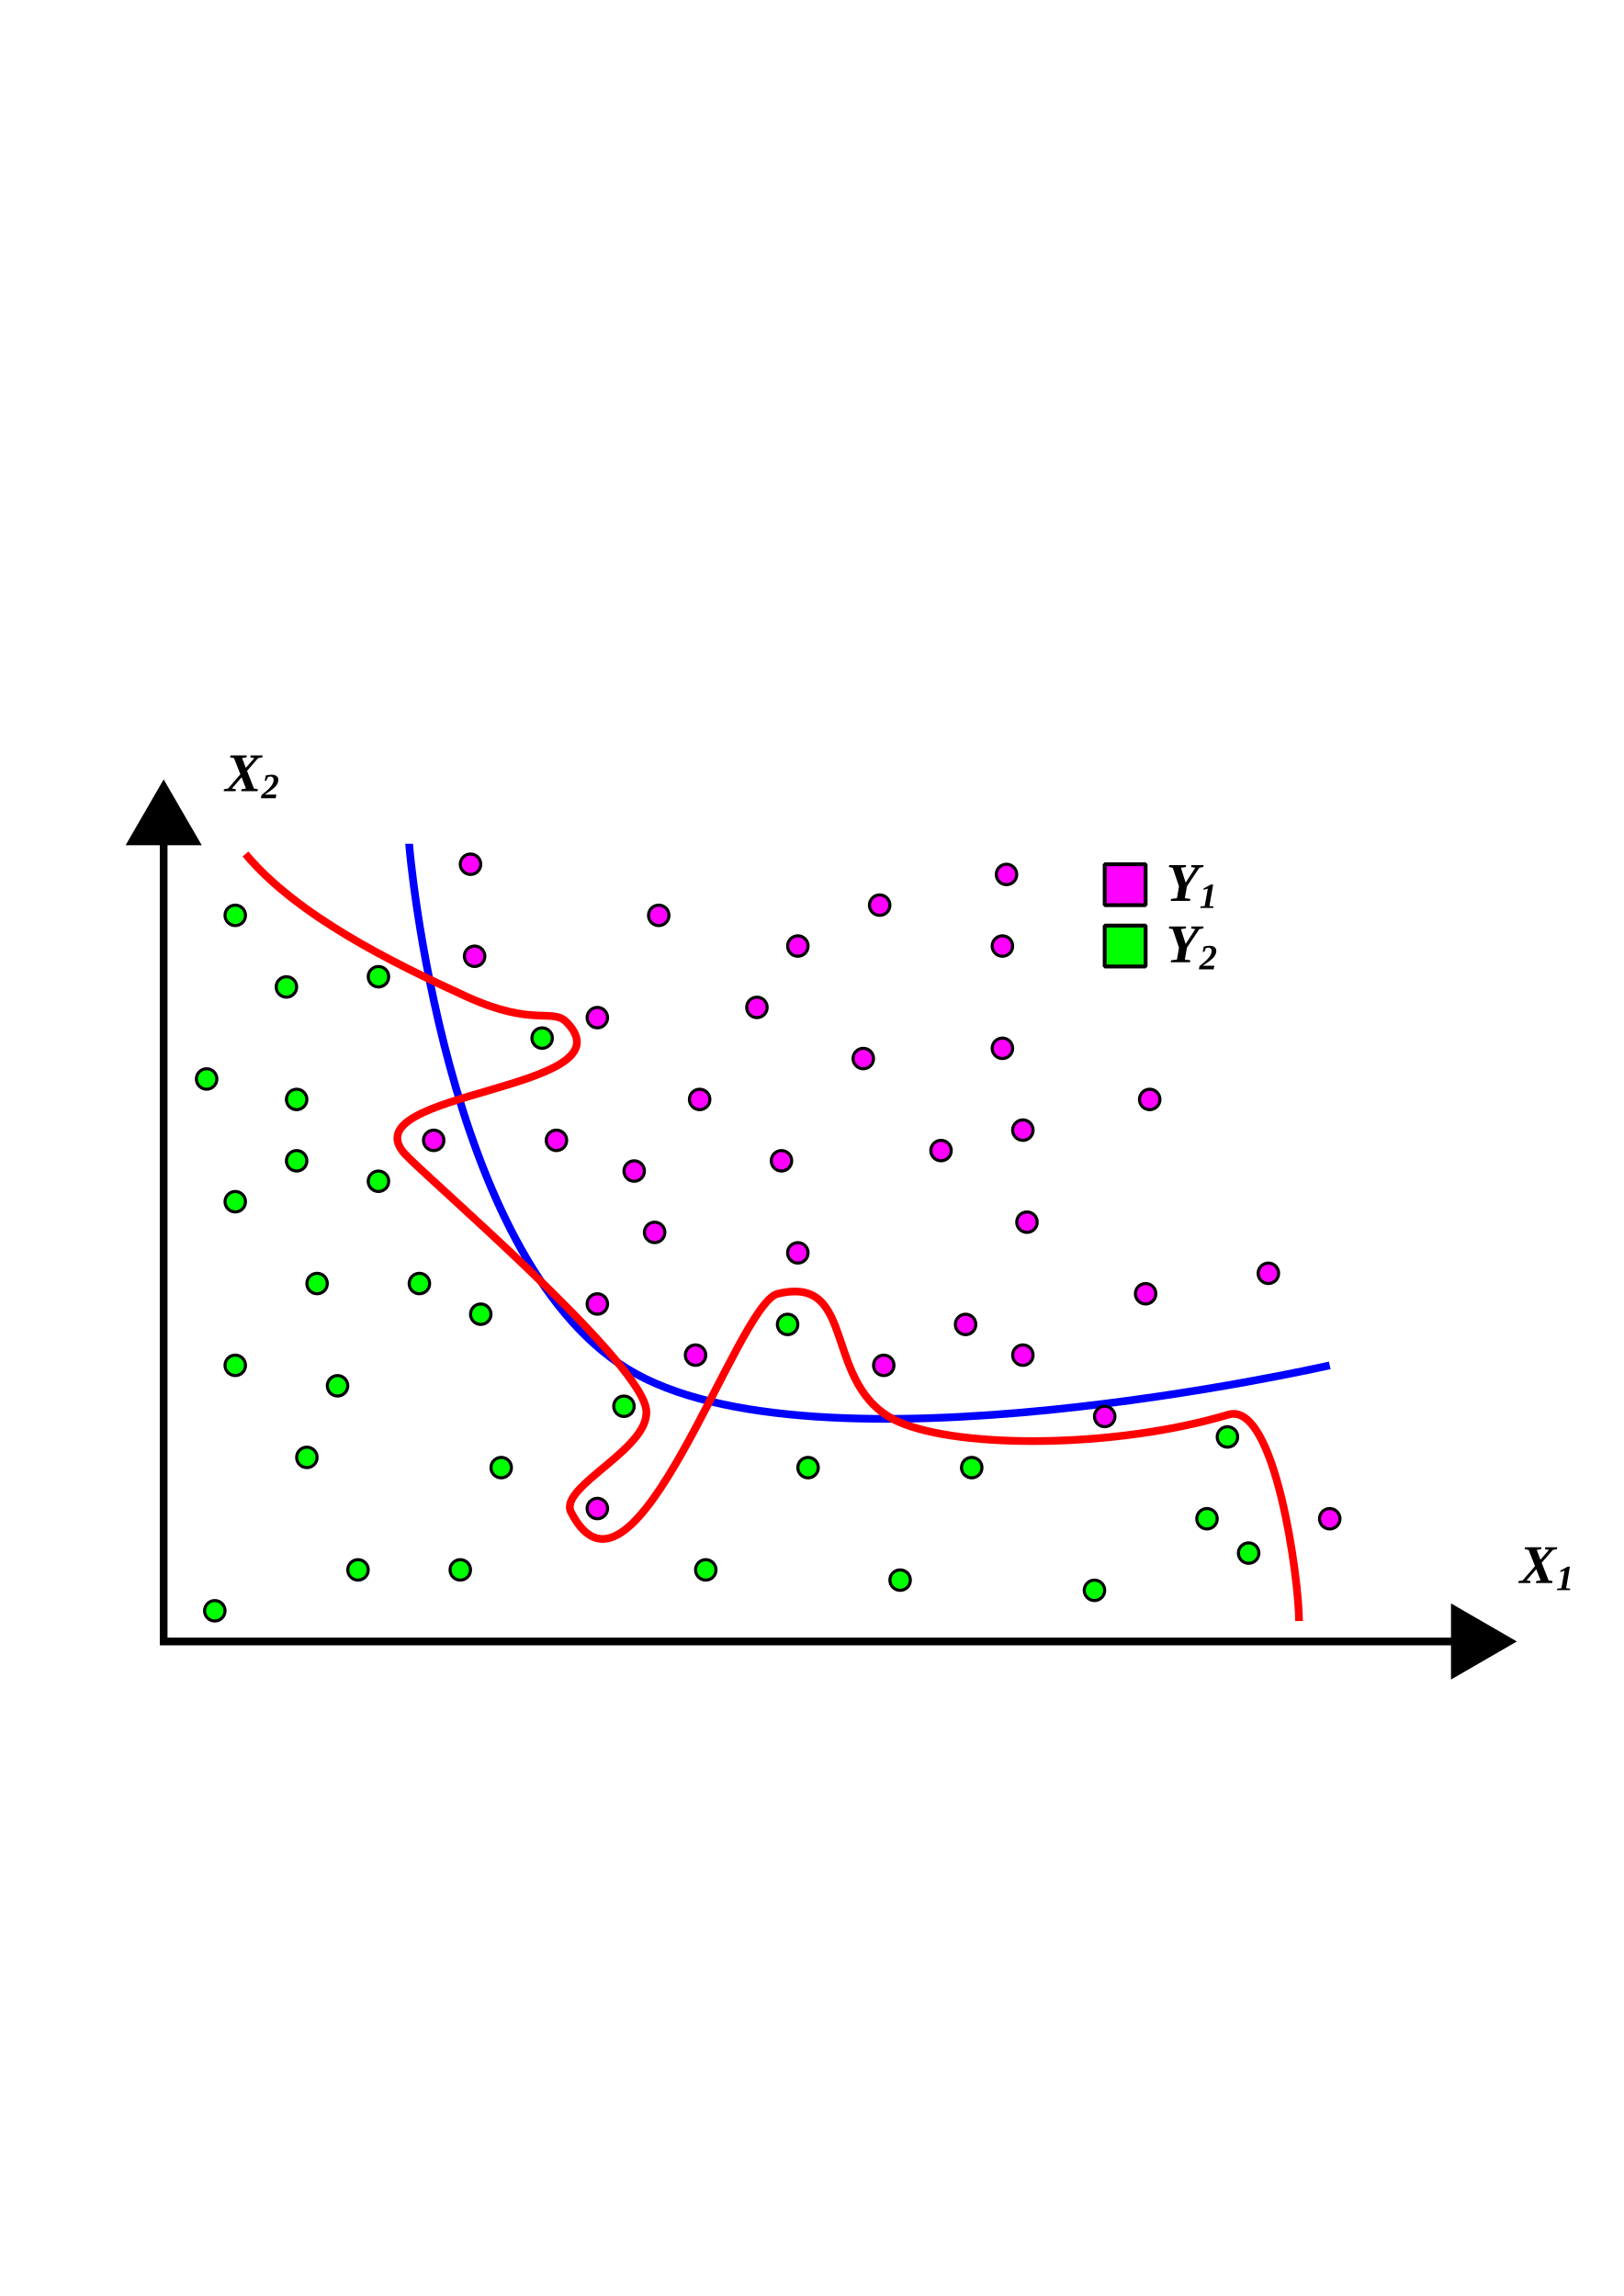
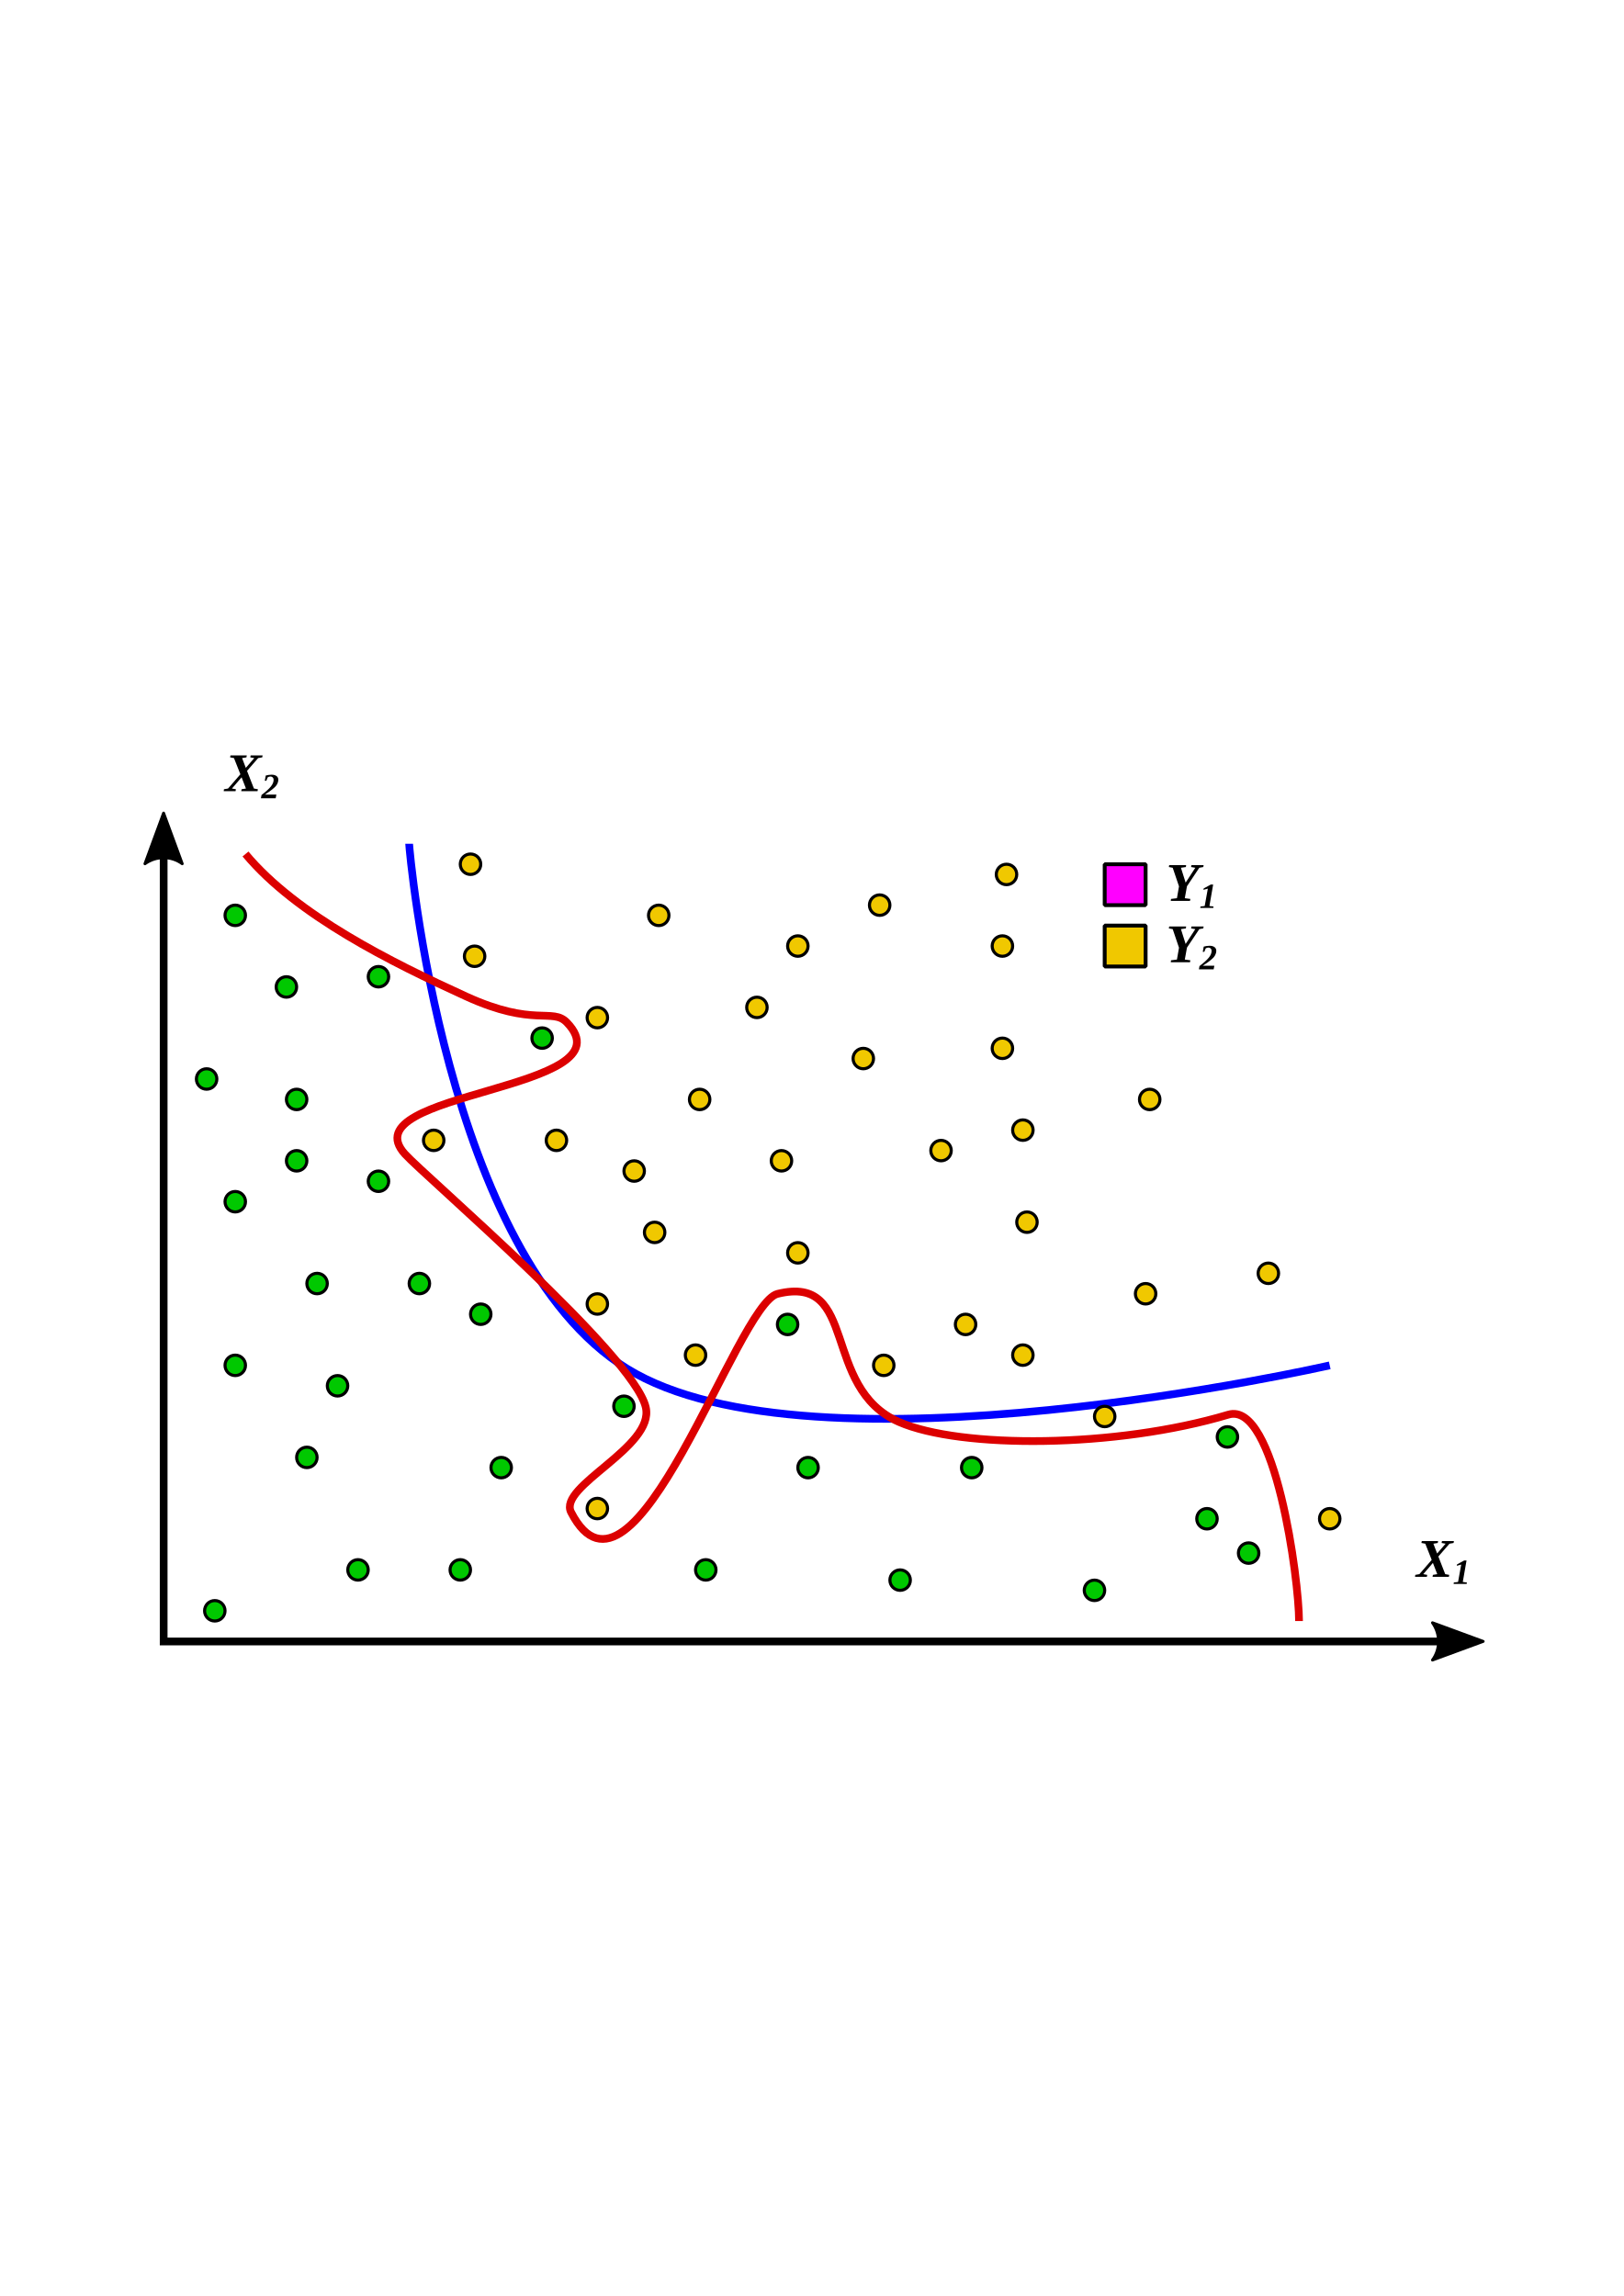
<svg xmlns="http://www.w3.org/2000/svg" width="210mm" height="297mm" viewBox="0 0 210 297" version="1.1" id="svg8">
  <defs id="defs2">
+     <marker orient="auto" refY="0.0" refX="0.0" id="Arrow2Mend" style="overflow:visible;">
+       <path id="path1000" style="fill-rule:evenodd;stroke-width:0.625;stroke-linejoin:round;stroke:#000000;stroke-opacity:1;fill:#000000;fill-opacity:1" d="M 8.719,4.034 L -2.207,0.016 L 8.719,-4.002 C 6.973,-1.63 6.983,1.616 8.719,4.034 z " transform="scale(0.6) rotate(180) translate(0,0)" />
+     </marker>
+     <marker orient="auto" refY="0.0" refX="0.0" id="Arrow2Mstart" style="overflow:visible">
+       <path id="path997" style="fill-rule:evenodd;stroke-width:0.625;stroke-linejoin:round;stroke:#000000;stroke-opacity:1;fill:#000000;fill-opacity:1" d="M 8.719,4.034 L -2.207,0.016 L 8.719,-4.002 C 6.973,-1.63 6.983,1.616 8.719,4.034 z " transform="scale(0.6) translate(0,0)" />
+     </marker>
+     <marker orient="auto" refY="0.0" refX="0.0" id="Arrow2Lstart" style="overflow:visible">
+       <path id="path991" style="fill-rule:evenodd;stroke-width:0.625;stroke-linejoin:round;stroke:#000000;stroke-opacity:1;fill:#000000;fill-opacity:1" d="M 8.719,4.034 L -2.207,0.016 L 8.719,-4.002 C 6.973,-1.63 6.983,1.616 8.719,4.034 z " transform="scale(1.1) translate(1,0)" />
+     </marker>
+     <marker orient="auto" refY="0.0" refX="0.0" id="Arrow1Lstart" style="overflow:visible">
+       <path id="path973" d="M 0.0,0.0 L 5.0,-5.0 L -12.5,0.0 L 5.0,5.0 L 0.0,0.0 z " style="fill-rule:evenodd;stroke:#000000;stroke-width:1pt;stroke-opacity:1;fill:#000000;fill-opacity:1" transform="scale(0.8) translate(12.5,0)" />
+     </marker>
    <marker orient="auto" refY="0.0" refX="0.0" id="TriangleInL" style="overflow:visible">
      <path id="path952" d="M 5.77,0.0 L -2.88,5.0 L -2.88,-5.0 L 5.77,0.0 z " style="fill-rule:evenodd;stroke:#000000;stroke-width:1pt;stroke-opacity:1;fill:#000000;fill-opacity:1" transform="scale(-0.8)" />
    </marker>
    <marker orient="auto" refY="0.0" refX="0.0" id="TriangleOutL" style="overflow:visible">
      <path id="path961" d="M 5.77,0.0 L -2.88,5.0 L -2.88,-5.0 L 5.77,0.0 z " style="fill-rule:evenodd;stroke:#000000;stroke-width:1pt;stroke-opacity:1;fill:#000000;fill-opacity:1" transform="scale(0.8)" />
    </marker>
    <marker orient="auto" refY="0.0" refX="0.0" id="marker1129" style="overflow:visible;">
      <path id="path1127" style="fill-rule:evenodd;stroke-width:0.625;stroke-linejoin:round;stroke:#000000;stroke-opacity:1;fill:#000000;fill-opacity:1" d="M 8.719,4.034 L -2.207,0.016 L 8.719,-4.002 C 6.973,-1.63 6.983,1.616 8.719,4.034 z " transform="scale(1.1) rotate(180) translate(1,0)" />
    </marker>
    <marker orient="auto" refY="0.0" refX="0.0" id="Arrow2Lend" style="overflow:visible;">
      <path id="path840" style="fill-rule:evenodd;stroke-width:0.625;stroke-linejoin:round;stroke:#000000;stroke-opacity:1;fill:#000000;fill-opacity:1" d="M 8.719,4.034 L -2.207,0.016 L 8.719,-4.002 C 6.973,-1.63 6.983,1.616 8.719,4.034 z " transform="scale(1.1) rotate(180) translate(1,0)" />
    </marker>
    <marker orient="auto" refY="0.0" refX="0.0" id="Arrow1Lend" style="overflow:visible;">
      <path id="path822" d="M 0.0,0.0 L 5.0,-5.0 L -12.5,0.0 L 5.0,5.0 L 0.0,0.0 z " style="fill-rule:evenodd;stroke:#000000;stroke-width:1pt;stroke-opacity:1;fill:#000000;fill-opacity:1" transform="scale(0.8) rotate(180) translate(12.5,0)" />
    </marker>
  </defs>
  <g id="layer1">
-     <path style="fill:none;stroke:#000000;stroke-width:1;stroke-linecap:butt;stroke-linejoin:miter;stroke-opacity:1;stroke-miterlimit:4;stroke-dasharray:none;marker-end:url(#TriangleOutL);marker-start:url(#TriangleInL)" d="M 21.167,106.5 V 212.333 H 190.5" id="path817" />
-     <circle style="fill:#00ff00;fill-opacity:1;stroke:#000000;stroke-width:0.4;stroke-linejoin:bevel;stroke-miterlimit:4;stroke-dasharray:none;stroke-opacity:1" id="path1265" cx="48.948" cy="126.344" r="1.323" />
-     <circle style="fill:#ff00ff;fill-opacity:1;stroke:#000000;stroke-width:0.4;stroke-linejoin:bevel;stroke-miterlimit:4;stroke-dasharray:none;stroke-opacity:1" id="path1265-8" cx="61.383" cy="123.698" r="1.323" />
+     <path style="fill:none;stroke:#000000;stroke-width:1;stroke-linecap:butt;stroke-linejoin:miter;stroke-opacity:1;stroke-miterlimit:4;stroke-dasharray:none;marker-end:url(#Arrow2Mend);marker-start:url(#Arrow2Mstart)" d="M 21.167,106.5 V 212.333 H 190.5" id="path817" />
+     <circle style="fill:#00c800;fill-opacity:1;stroke:#000000;stroke-width:0.4;stroke-linejoin:bevel;stroke-miterlimit:4;stroke-dasharray:none;stroke-opacity:1" id="path1265" cx="48.948" cy="126.344" r="1.323" />
+     <circle style="fill:#f0c800;fill-opacity:1;stroke:#000000;stroke-width:0.4;stroke-linejoin:bevel;stroke-miterlimit:4;stroke-dasharray:none;stroke-opacity:1" id="path1265-8" cx="61.383" cy="123.698" r="1.323" />
    <path style="fill:none;stroke:#0000ff;stroke-width:1;stroke-linecap:butt;stroke-linejoin:miter;stroke-miterlimit:4;stroke-dasharray:none;stroke-opacity:1" d="m 52.917,109.146 c 0,0.655 4.602,53.32 28.174,67.892 24.049,14.867 90.889,-0.423 90.889,-0.423" id="path1282" />
-     <circle style="fill:#00ff00;fill-opacity:1;stroke:#000000;stroke-width:0.4;stroke-linejoin:bevel;stroke-miterlimit:4;stroke-dasharray:none;stroke-opacity:1" id="path1265-9" cx="26.723" cy="139.573" r="1.323" />
-     <circle style="fill:#00ff00;fill-opacity:1;stroke:#000000;stroke-width:0.4;stroke-linejoin:bevel;stroke-miterlimit:4;stroke-dasharray:none;stroke-opacity:1" id="path1265-4" cx="48.948" cy="152.802" r="1.323" />
-     <circle style="fill:#00ff00;fill-opacity:1;stroke:#000000;stroke-width:0.4;stroke-linejoin:bevel;stroke-miterlimit:4;stroke-dasharray:none;stroke-opacity:1" id="path1265-5" cx="43.656" cy="179.26" r="1.323" />
-     <circle style="fill:#00ff00;fill-opacity:1;stroke:#000000;stroke-width:0.4;stroke-linejoin:bevel;stroke-miterlimit:4;stroke-dasharray:none;stroke-opacity:1" id="path1265-0" cx="62.177" cy="170" r="1.323" />
-     <circle style="fill:#00ff00;fill-opacity:1;stroke:#000000;stroke-width:0.4;stroke-linejoin:bevel;stroke-miterlimit:4;stroke-dasharray:none;stroke-opacity:1" id="path1265-59" cx="64.823" cy="189.844" r="1.323" />
-     <circle style="fill:#00ff00;fill-opacity:1;stroke:#000000;stroke-width:0.4;stroke-linejoin:bevel;stroke-miterlimit:4;stroke-dasharray:none;stroke-opacity:1" id="path1265-43" cx="125.677" cy="189.844" r="1.323" />
-     <circle style="fill:#00ff00;fill-opacity:1;stroke:#000000;stroke-width:0.4;stroke-linejoin:bevel;stroke-miterlimit:4;stroke-dasharray:none;stroke-opacity:1" id="path1265-97" cx="116.417" cy="204.396" r="1.323" />
-     <circle style="fill:#00ff00;fill-opacity:1;stroke:#000000;stroke-width:0.4;stroke-linejoin:bevel;stroke-miterlimit:4;stroke-dasharray:none;stroke-opacity:1" id="path1265-92" cx="104.51" cy="189.844" r="1.323" />
-     <circle style="fill:#00ff00;fill-opacity:1;stroke:#000000;stroke-width:0.4;stroke-linejoin:bevel;stroke-miterlimit:4;stroke-dasharray:none;stroke-opacity:1" id="path1265-6" cx="91.281" cy="203.073" r="1.323" />
-     <circle style="fill:#00ff00;fill-opacity:1;stroke:#000000;stroke-width:0.4;stroke-linejoin:bevel;stroke-miterlimit:4;stroke-dasharray:none;stroke-opacity:1" id="path1265-2" cx="27.781" cy="208.365" r="1.323" />
-     <circle style="fill:#00ff00;fill-opacity:1;stroke:#000000;stroke-width:0.4;stroke-linejoin:bevel;stroke-miterlimit:4;stroke-dasharray:none;stroke-opacity:1" id="path1265-41" cx="101.865" cy="171.323" r="1.323" />
-     <circle style="fill:#00ff00;fill-opacity:1;stroke:#000000;stroke-width:0.4;stroke-linejoin:bevel;stroke-miterlimit:4;stroke-dasharray:none;stroke-opacity:1" id="path1265-63" cx="70.115" cy="134.281" r="1.323" />
-     <circle style="fill:#00ff00;fill-opacity:1;stroke:#000000;stroke-width:0.4;stroke-linejoin:bevel;stroke-miterlimit:4;stroke-dasharray:none;stroke-opacity:1" id="path1265-44" cx="156.104" cy="196.458" r="1.323" />
-     <circle style="fill:#ff00ff;fill-opacity:1;stroke:#000000;stroke-width:0.4;stroke-linejoin:bevel;stroke-miterlimit:4;stroke-dasharray:none;stroke-opacity:1" id="path1265-8-8" cx="77.258" cy="131.635" r="1.323" />
-     <circle style="fill:#ff00ff;fill-opacity:1;stroke:#000000;stroke-width:0.4;stroke-linejoin:bevel;stroke-miterlimit:4;stroke-dasharray:none;stroke-opacity:1" id="path1265-8-7" cx="101.071" cy="150.156" r="1.323" />
-     <circle style="fill:#ff00ff;fill-opacity:1;stroke:#000000;stroke-width:0.4;stroke-linejoin:bevel;stroke-miterlimit:4;stroke-dasharray:none;stroke-opacity:1" id="path1265-8-76" cx="90.488" cy="142.219" r="1.323" />
-     <circle style="fill:#ff00ff;fill-opacity:1;stroke:#000000;stroke-width:0.4;stroke-linejoin:bevel;stroke-miterlimit:4;stroke-dasharray:none;stroke-opacity:1" id="path1265-8-0" cx="77.258" cy="168.677" r="1.323" />
-     <circle style="fill:#ff00ff;fill-opacity:1;stroke:#000000;stroke-width:0.4;stroke-linejoin:bevel;stroke-miterlimit:4;stroke-dasharray:none;stroke-opacity:1" id="path1265-8-2" cx="148.696" cy="142.219" r="1.323" />
-     <circle style="fill:#ff00ff;fill-opacity:1;stroke:#000000;stroke-width:0.4;stroke-linejoin:bevel;stroke-miterlimit:4;stroke-dasharray:none;stroke-opacity:1" id="path1265-8-5" cx="130.175" cy="113.115" r="1.323" />
-     <circle style="fill:#ff00ff;fill-opacity:1;stroke:#000000;stroke-width:0.4;stroke-linejoin:bevel;stroke-miterlimit:4;stroke-dasharray:none;stroke-opacity:1" id="path1265-8-81" cx="124.883" cy="171.323" r="1.323" />
-     <circle style="fill:#ff00ff;fill-opacity:1;stroke:#000000;stroke-width:0.4;stroke-linejoin:bevel;stroke-miterlimit:4;stroke-dasharray:none;stroke-opacity:1" id="path1265-8-4" cx="56.092" cy="147.51" r="1.323" />
-     <circle style="fill:#ff00ff;fill-opacity:1;stroke:#000000;stroke-width:0.4;stroke-linejoin:bevel;stroke-miterlimit:4;stroke-dasharray:none;stroke-opacity:1" id="path1265-8-3" cx="71.967" cy="147.51" r="1.323" />
-     <circle style="fill:#ff00ff;fill-opacity:1;stroke:#000000;stroke-width:0.4;stroke-linejoin:bevel;stroke-miterlimit:4;stroke-dasharray:none;stroke-opacity:1" id="path1265-8-78" cx="114.3" cy="176.615" r="1.323" />
-     <circle style="fill:#ff00ff;fill-opacity:1;stroke:#000000;stroke-width:0.4;stroke-linejoin:bevel;stroke-miterlimit:4;stroke-dasharray:none;stroke-opacity:1" id="path1265-8-55" cx="77.258" cy="195.135" r="1.323" />
-     <circle style="fill:#ff00ff;fill-opacity:1;stroke:#000000;stroke-width:0.4;stroke-linejoin:bevel;stroke-miterlimit:4;stroke-dasharray:none;stroke-opacity:1" id="path1265-8-40" cx="111.654" cy="136.927" r="1.323" />
-     <circle style="fill:#ff00ff;fill-opacity:1;stroke:#000000;stroke-width:0.4;stroke-linejoin:bevel;stroke-miterlimit:4;stroke-dasharray:none;stroke-opacity:1" id="path1265-8-07" cx="132.821" cy="158.094" r="1.323" />
-     <circle style="fill:#ff00ff;fill-opacity:1;stroke:#000000;stroke-width:0.4;stroke-linejoin:bevel;stroke-miterlimit:4;stroke-dasharray:none;stroke-opacity:1" id="path1265-8-71" cx="85.196" cy="118.406" r="1.323" />
-     <circle style="fill:#ff00ff;fill-opacity:1;stroke:#000000;stroke-width:0.4;stroke-linejoin:bevel;stroke-miterlimit:4;stroke-dasharray:none;stroke-opacity:1" id="path1265-8-87" cx="164.042" cy="164.708" r="1.323" />
-     <path style="fill:none;stroke:#ff0000;stroke-width:1;stroke-linecap:butt;stroke-linejoin:miter;stroke-miterlimit:4;stroke-dasharray:none;stroke-opacity:1" d="m 31.75,110.469 c 6.615,7.938 18.891,14.021 28.561,18.435 8.77,4.002 11.126,1.409 13.01,3.364 8.553,8.876 -28.344,8.834 -20.946,17.016 2.612,2.888 29.645,26.008 31.15,32.777 1.142,5.138 -11.401,10.179 -9.664,13.555 8.066,15.678 21.389,-26.939 26.695,-28.247 10.567,-2.607 5.545,12.119 15.719,16.571 7.964,3.485 28.096,3.392 42.592,-0.949 6.071,-1.818 9.143,21.406 9.143,26.697" id="path1282-1" />
-     <text xml:space="preserve" style="font-style:normal;font-variant:normal;font-weight:normal;font-stretch:normal;font-size:4.586px;line-height:1.25;font-family:'Times New Roman';-inkscape-font-specification:'Times New Roman, Normal';font-variant-ligatures:normal;font-variant-caps:normal;font-variant-numeric:normal;font-feature-settings:normal;text-align:start;letter-spacing:0px;word-spacing:0px;writing-mode:lr-tb;text-anchor:start;fill:#000000;fill-opacity:1;stroke:none;stroke-width:0.265" x="196.548" y="204.774" id="text1509">
-       <tspan x="196.548" y="204.774" style="font-style:italic;font-weight:bold;font-size:7.056px;line-height:1.25;stroke-width:0.265" id="tspan1515">X<tspan style="font-style:italic;font-weight:bold;font-size:65%;baseline-shift:sub" id="tspan1520">1</tspan>
+     <circle style="fill:#00c800;fill-opacity:1;stroke:#000000;stroke-width:0.4;stroke-linejoin:bevel;stroke-miterlimit:4;stroke-dasharray:none;stroke-opacity:1" id="path1265-9" cx="26.723" cy="139.573" r="1.323" />
+     <circle style="fill:#00c800;fill-opacity:1;stroke:#000000;stroke-width:0.4;stroke-linejoin:bevel;stroke-miterlimit:4;stroke-dasharray:none;stroke-opacity:1" id="path1265-4" cx="48.948" cy="152.802" r="1.323" />
+     <circle style="fill:#00c800;fill-opacity:1;stroke:#000000;stroke-width:0.4;stroke-linejoin:bevel;stroke-miterlimit:4;stroke-dasharray:none;stroke-opacity:1" id="path1265-5" cx="43.656" cy="179.26" r="1.323" />
+     <circle style="fill:#00c800;fill-opacity:1;stroke:#000000;stroke-width:0.4;stroke-linejoin:bevel;stroke-miterlimit:4;stroke-dasharray:none;stroke-opacity:1" id="path1265-0" cx="62.177" cy="170" r="1.323" />
+     <circle style="fill:#00c800;fill-opacity:1;stroke:#000000;stroke-width:0.4;stroke-linejoin:bevel;stroke-miterlimit:4;stroke-dasharray:none;stroke-opacity:1" id="path1265-59" cx="64.823" cy="189.844" r="1.323" />
+     <circle style="fill:#00c800;fill-opacity:1;stroke:#000000;stroke-width:0.4;stroke-linejoin:bevel;stroke-miterlimit:4;stroke-dasharray:none;stroke-opacity:1" id="path1265-43" cx="125.677" cy="189.844" r="1.323" />
+     <circle style="fill:#00c800;fill-opacity:1;stroke:#000000;stroke-width:0.4;stroke-linejoin:bevel;stroke-miterlimit:4;stroke-dasharray:none;stroke-opacity:1" id="path1265-97" cx="116.417" cy="204.396" r="1.323" />
+     <circle style="fill:#00c800;fill-opacity:1;stroke:#000000;stroke-width:0.4;stroke-linejoin:bevel;stroke-miterlimit:4;stroke-dasharray:none;stroke-opacity:1" id="path1265-92" cx="104.51" cy="189.844" r="1.323" />
+     <circle style="fill:#00c800;fill-opacity:1;stroke:#000000;stroke-width:0.4;stroke-linejoin:bevel;stroke-miterlimit:4;stroke-dasharray:none;stroke-opacity:1" id="path1265-6" cx="91.281" cy="203.073" r="1.323" />
+     <circle style="fill:#00c800;fill-opacity:1;stroke:#000000;stroke-width:0.4;stroke-linejoin:bevel;stroke-miterlimit:4;stroke-dasharray:none;stroke-opacity:1" id="path1265-2" cx="27.781" cy="208.365" r="1.323" />
+     <circle style="fill:#00c800;fill-opacity:1;stroke:#000000;stroke-width:0.4;stroke-linejoin:bevel;stroke-miterlimit:4;stroke-dasharray:none;stroke-opacity:1" id="path1265-41" cx="101.865" cy="171.323" r="1.323" />
+     <circle style="fill:#00c800;fill-opacity:1;stroke:#000000;stroke-width:0.4;stroke-linejoin:bevel;stroke-miterlimit:4;stroke-dasharray:none;stroke-opacity:1" id="path1265-63" cx="70.115" cy="134.281" r="1.323" />
+     <circle style="fill:#00c800;fill-opacity:1;stroke:#000000;stroke-width:0.4;stroke-linejoin:bevel;stroke-miterlimit:4;stroke-dasharray:none;stroke-opacity:1" id="path1265-44" cx="156.104" cy="196.458" r="1.323" />
+     <circle style="fill:#f0c800;fill-opacity:1;stroke:#000000;stroke-width:0.4;stroke-linejoin:bevel;stroke-miterlimit:4;stroke-dasharray:none;stroke-opacity:1" id="path1265-8-8" cx="77.258" cy="131.635" r="1.323" />
+     <circle style="fill:#f0c800;fill-opacity:1;stroke:#000000;stroke-width:0.4;stroke-linejoin:bevel;stroke-miterlimit:4;stroke-dasharray:none;stroke-opacity:1" id="path1265-8-7" cx="101.071" cy="150.156" r="1.323" />
+     <circle style="fill:#f0c800;fill-opacity:1;stroke:#000000;stroke-width:0.4;stroke-linejoin:bevel;stroke-miterlimit:4;stroke-dasharray:none;stroke-opacity:1" id="path1265-8-76" cx="90.488" cy="142.219" r="1.323" />
+     <circle style="fill:#f0c800;fill-opacity:1;stroke:#000000;stroke-width:0.4;stroke-linejoin:bevel;stroke-miterlimit:4;stroke-dasharray:none;stroke-opacity:1" id="path1265-8-0" cx="77.258" cy="168.677" r="1.323" />
+     <circle style="fill:#f0c800;fill-opacity:1;stroke:#000000;stroke-width:0.4;stroke-linejoin:bevel;stroke-miterlimit:4;stroke-dasharray:none;stroke-opacity:1" id="path1265-8-2" cx="148.696" cy="142.219" r="1.323" />
+     <circle style="fill:#f0c800;fill-opacity:1;stroke:#000000;stroke-width:0.4;stroke-linejoin:bevel;stroke-miterlimit:4;stroke-dasharray:none;stroke-opacity:1" id="path1265-8-5" cx="130.175" cy="113.115" r="1.323" />
+     <circle style="fill:#f0c800;fill-opacity:1;stroke:#000000;stroke-width:0.4;stroke-linejoin:bevel;stroke-miterlimit:4;stroke-dasharray:none;stroke-opacity:1" id="path1265-8-81" cx="124.883" cy="171.323" r="1.323" />
+     <circle style="fill:#f0c800;fill-opacity:1;stroke:#000000;stroke-width:0.4;stroke-linejoin:bevel;stroke-miterlimit:4;stroke-dasharray:none;stroke-opacity:1" id="path1265-8-4" cx="56.092" cy="147.51" r="1.323" />
+     <circle style="fill:#f0c800;fill-opacity:1;stroke:#000000;stroke-width:0.4;stroke-linejoin:bevel;stroke-miterlimit:4;stroke-dasharray:none;stroke-opacity:1" id="path1265-8-3" cx="71.967" cy="147.51" r="1.323" />
+     <circle style="fill:#f0c800;fill-opacity:1;stroke:#000000;stroke-width:0.4;stroke-linejoin:bevel;stroke-miterlimit:4;stroke-dasharray:none;stroke-opacity:1" id="path1265-8-78" cx="114.3" cy="176.615" r="1.323" />
+     <circle style="fill:#f0c800;fill-opacity:1;stroke:#000000;stroke-width:0.4;stroke-linejoin:bevel;stroke-miterlimit:4;stroke-dasharray:none;stroke-opacity:1" id="path1265-8-55" cx="77.258" cy="195.135" r="1.323" />
+     <circle style="fill:#f0c800;fill-opacity:1;stroke:#000000;stroke-width:0.4;stroke-linejoin:bevel;stroke-miterlimit:4;stroke-dasharray:none;stroke-opacity:1" id="path1265-8-40" cx="111.654" cy="136.927" r="1.323" />
+     <circle style="fill:#f0c800;fill-opacity:1;stroke:#000000;stroke-width:0.4;stroke-linejoin:bevel;stroke-miterlimit:4;stroke-dasharray:none;stroke-opacity:1" id="path1265-8-07" cx="132.821" cy="158.094" r="1.323" />
+     <circle style="fill:#f0c800;fill-opacity:1;stroke:#000000;stroke-width:0.4;stroke-linejoin:bevel;stroke-miterlimit:4;stroke-dasharray:none;stroke-opacity:1" id="path1265-8-71" cx="85.196" cy="118.406" r="1.323" />
+     <circle style="fill:#f0c800;fill-opacity:1;stroke:#000000;stroke-width:0.4;stroke-linejoin:bevel;stroke-miterlimit:4;stroke-dasharray:none;stroke-opacity:1" id="path1265-8-87" cx="164.042" cy="164.708" r="1.323" />
+     <path style="fill:none;stroke:#dc0000;stroke-width:1;stroke-linecap:butt;stroke-linejoin:miter;stroke-miterlimit:4;stroke-dasharray:none;stroke-opacity:1" d="m 31.75,110.469 c 6.615,7.938 18.891,14.021 28.561,18.435 8.77,4.002 11.126,1.409 13.01,3.364 8.553,8.876 -28.344,8.834 -20.946,17.016 2.612,2.888 29.645,26.008 31.15,32.777 1.142,5.138 -11.401,10.179 -9.664,13.555 8.066,15.678 21.389,-26.939 26.695,-28.247 10.567,-2.607 5.545,12.119 15.719,16.571 7.964,3.485 28.096,3.392 42.592,-0.949 6.071,-1.818 9.143,21.406 9.143,26.697" id="path1282-1" />
+     <text xml:space="preserve" style="font-style:normal;font-variant:normal;font-weight:normal;font-stretch:normal;font-size:4.586px;line-height:1.25;font-family:'Times New Roman';-inkscape-font-specification:'Times New Roman, Normal';font-variant-ligatures:normal;font-variant-caps:normal;font-variant-numeric:normal;font-feature-settings:normal;text-align:start;letter-spacing:0px;word-spacing:0px;writing-mode:lr-tb;text-anchor:start;fill:#000000;fill-opacity:1;stroke:none;stroke-width:0.265" x="183.184" y="203.972" id="text1509">
+       <tspan x="183.184" y="203.972" style="font-style:italic;font-weight:bold;font-size:7.056px;line-height:1.25;stroke-width:0.265" id="tspan1515">X<tspan style="font-style:italic;font-weight:bold;font-size:65%;baseline-shift:sub" id="tspan1520">1</tspan>
      </tspan>
    </text>
    <text xml:space="preserve" style="font-style:normal;font-variant:normal;font-weight:normal;font-stretch:normal;font-size:4.586px;line-height:1.25;font-family:'Times New Roman';-inkscape-font-specification:'Times New Roman, Normal';font-variant-ligatures:normal;font-variant-caps:normal;font-variant-numeric:normal;font-feature-settings:normal;text-align:start;letter-spacing:0px;word-spacing:0px;writing-mode:lr-tb;text-anchor:start;fill:#000000;fill-opacity:1;stroke:none;stroke-width:0.265" x="29.104" y="102.342" id="text1509-7">
      <tspan x="29.104" y="102.342" style="font-style:italic;font-weight:bold;font-size:7.056px;line-height:1.25;stroke-width:0.265" id="tspan1515-5">X<tspan style="font-style:italic;font-weight:bold;font-size:4.586px;baseline-shift:sub;stroke-width:0.265" id="tspan1520-8">2</tspan>
      </tspan>
    </text>
    <rect style="fill:#ff00ff;fill-opacity:1;stroke:#000000;stroke-width:0.5;stroke-linejoin:bevel;stroke-miterlimit:4;stroke-dasharray:none;stroke-opacity:1" id="rect1547" width="5.292" height="5.292" x="142.875" y="111.792" />
-     <rect style="fill:#00ff00;fill-opacity:1;stroke:#000000;stroke-width:0.5;stroke-linejoin:bevel;stroke-miterlimit:4;stroke-dasharray:none;stroke-opacity:1" id="rect1549" width="5.292" height="5.292" x="142.875" y="119.729" />
+     <rect style="fill:#f0c800;fill-opacity:1;stroke:#000000;stroke-width:0.5;stroke-linejoin:bevel;stroke-miterlimit:4;stroke-dasharray:none;stroke-opacity:1" id="rect1549" width="5.292" height="5.292" x="142.875" y="119.729" />
    <text xml:space="preserve" style="font-style:normal;font-variant:normal;font-weight:normal;font-stretch:normal;font-size:4.586px;line-height:1.25;font-family:'Times New Roman';-inkscape-font-specification:'Times New Roman, Normal';font-variant-ligatures:normal;font-variant-caps:normal;font-variant-numeric:normal;font-feature-settings:normal;text-align:start;letter-spacing:0px;word-spacing:0px;writing-mode:lr-tb;text-anchor:start;fill:#000000;fill-opacity:1;stroke:none;stroke-width:0.265" x="150.812" y="116.532" id="text1509-7-1">
      <tspan x="150.812" y="116.532" style="font-style:italic;font-weight:bold;font-size:7.056px;line-height:1.25;stroke-width:0.265" id="tspan1515-5-6">Y<tspan style="font-size:65%;baseline-shift:sub" id="tspan1593">1</tspan>
      </tspan>
    </text>
    <text xml:space="preserve" style="font-style:normal;font-variant:normal;font-weight:normal;font-stretch:normal;font-size:4.586px;line-height:1.25;font-family:'Times New Roman';-inkscape-font-specification:'Times New Roman, Normal';font-variant-ligatures:normal;font-variant-caps:normal;font-variant-numeric:normal;font-feature-settings:normal;text-align:start;letter-spacing:0px;word-spacing:0px;writing-mode:lr-tb;text-anchor:start;fill:#000000;fill-opacity:1;stroke:none;stroke-width:0.265" x="150.812" y="124.47" id="text1509-7-1-4">
      <tspan x="150.812" y="124.47" style="font-style:italic;font-weight:bold;font-size:7.056px;line-height:1.25;stroke-width:0.265" id="tspan1515-5-6-2">Y<tspan style="font-style:italic;font-weight:bold;font-size:4.586px;baseline-shift:sub;stroke-width:0.265" id="tspan1520-8-4-7">2</tspan>
      </tspan>
    </text>
-     <circle style="fill:#00ff00;fill-opacity:1;stroke:#000000;stroke-width:0.4;stroke-linejoin:bevel;stroke-miterlimit:4;stroke-dasharray:none;stroke-opacity:1" id="path1265-53" cx="30.427" cy="118.406" r="1.323" />
-     <circle style="fill:#00ff00;fill-opacity:1;stroke:#000000;stroke-width:0.4;stroke-linejoin:bevel;stroke-miterlimit:4;stroke-dasharray:none;stroke-opacity:1" id="path1265-60" cx="38.365" cy="142.219" r="1.323" />
-     <circle style="fill:#00ff00;fill-opacity:1;stroke:#000000;stroke-width:0.4;stroke-linejoin:bevel;stroke-miterlimit:4;stroke-dasharray:none;stroke-opacity:1" id="path1265-57" cx="41.01" cy="166.031" r="1.323" />
-     <circle style="fill:#00ff00;fill-opacity:1;stroke:#000000;stroke-width:0.4;stroke-linejoin:bevel;stroke-miterlimit:4;stroke-dasharray:none;stroke-opacity:1" id="path1265-65" cx="141.552" cy="205.719" r="1.323" />
-     <circle style="fill:#00ff00;fill-opacity:1;stroke:#000000;stroke-width:0.4;stroke-linejoin:bevel;stroke-miterlimit:4;stroke-dasharray:none;stroke-opacity:1" id="path1265-00" cx="161.49" cy="200.9" r="1.323" />
-     <circle style="fill:#00ff00;fill-opacity:1;stroke:#000000;stroke-width:0.4;stroke-linejoin:bevel;stroke-miterlimit:4;stroke-dasharray:none;stroke-opacity:1" id="path1265-87" cx="59.531" cy="203.073" r="1.323" />
-     <circle style="fill:#00ff00;fill-opacity:1;stroke:#000000;stroke-width:0.4;stroke-linejoin:bevel;stroke-miterlimit:4;stroke-dasharray:none;stroke-opacity:1" id="path1265-976" cx="39.688" cy="188.521" r="1.323" />
-     <circle style="fill:#00ff00;fill-opacity:1;stroke:#000000;stroke-width:0.4;stroke-linejoin:bevel;stroke-miterlimit:4;stroke-dasharray:none;stroke-opacity:1" id="path1265-24" cx="80.698" cy="181.906" r="1.323" />
-     <circle style="fill:#ff00ff;fill-opacity:1;stroke:#000000;stroke-width:0.4;stroke-linejoin:bevel;stroke-miterlimit:4;stroke-dasharray:none;stroke-opacity:1" id="path1265-8-87-9" cx="148.167" cy="167.354" r="1.323" />
-     <circle style="fill:#ff00ff;fill-opacity:1;stroke:#000000;stroke-width:0.4;stroke-linejoin:bevel;stroke-miterlimit:4;stroke-dasharray:none;stroke-opacity:1" id="path1265-8-87-7" cx="171.979" cy="196.458" r="1.323" />
-     <circle style="fill:#00ff00;fill-opacity:1;stroke:#000000;stroke-width:0.4;stroke-linejoin:bevel;stroke-miterlimit:4;stroke-dasharray:none;stroke-opacity:1" id="path1265-44-5" cx="158.75" cy="185.875" r="1.323" />
-     <circle style="fill:#ff00ff;fill-opacity:1;stroke:#000000;stroke-width:0.4;stroke-linejoin:bevel;stroke-miterlimit:4;stroke-dasharray:none;stroke-opacity:1" id="path1265-8-87-7-9" cx="84.667" cy="159.417" r="1.323" />
-     <circle style="fill:#ff00ff;fill-opacity:1;stroke:#000000;stroke-width:0.4;stroke-linejoin:bevel;stroke-miterlimit:4;stroke-dasharray:none;stroke-opacity:1" id="path1265-8-87-7-0" cx="82.021" cy="151.479" r="1.323" />
-     <circle style="fill:#ff00ff;fill-opacity:1;stroke:#000000;stroke-width:0.4;stroke-linejoin:bevel;stroke-miterlimit:4;stroke-dasharray:none;stroke-opacity:1" id="path1265-8-87-7-90" cx="60.854" cy="111.792" r="1.323" />
-     <circle style="fill:#ff00ff;fill-opacity:1;stroke:#000000;stroke-width:0.4;stroke-linejoin:bevel;stroke-miterlimit:4;stroke-dasharray:none;stroke-opacity:1" id="path1265-8-87-7-8" cx="97.896" cy="130.312" r="1.323" />
-     <circle style="fill:#ff00ff;fill-opacity:1;stroke:#000000;stroke-width:0.4;stroke-linejoin:bevel;stroke-miterlimit:4;stroke-dasharray:none;stroke-opacity:1" id="path1265-8-87-7-3" cx="121.708" cy="148.833" r="1.323" />
-     <circle style="fill:#ff00ff;fill-opacity:1;stroke:#000000;stroke-width:0.4;stroke-linejoin:bevel;stroke-miterlimit:4;stroke-dasharray:none;stroke-opacity:1" id="path1265-8-87-7-1" cx="103.188" cy="162.062" r="1.323" />
-     <circle style="fill:#ff00ff;fill-opacity:1;stroke:#000000;stroke-width:0.4;stroke-linejoin:bevel;stroke-miterlimit:4;stroke-dasharray:none;stroke-opacity:1" id="path1265-8-87-7-6" cx="89.958" cy="175.292" r="1.323" />
-     <circle style="fill:#ff00ff;fill-opacity:1;stroke:#000000;stroke-width:0.4;stroke-linejoin:bevel;stroke-miterlimit:4;stroke-dasharray:none;stroke-opacity:1" id="path1265-8-87-7-4" cx="142.875" cy="183.229" r="1.323" />
-     <circle style="fill:#ff00ff;fill-opacity:1;stroke:#000000;stroke-width:0.4;stroke-linejoin:bevel;stroke-miterlimit:4;stroke-dasharray:none;stroke-opacity:1" id="path1265-8-87-7-41" cx="132.292" cy="175.292" r="1.323" />
-     <circle style="fill:#ff00ff;fill-opacity:1;stroke:#000000;stroke-width:0.4;stroke-linejoin:bevel;stroke-miterlimit:4;stroke-dasharray:none;stroke-opacity:1" id="path1265-8-87-7-14" cx="132.292" cy="146.188" r="1.323" />
-     <circle style="fill:#ff00ff;fill-opacity:1;stroke:#000000;stroke-width:0.4;stroke-linejoin:bevel;stroke-miterlimit:4;stroke-dasharray:none;stroke-opacity:1" id="path1265-8-87-7-01" cx="129.646" cy="135.604" r="1.323" />
-     <circle style="fill:#ff00ff;fill-opacity:1;stroke:#000000;stroke-width:0.4;stroke-linejoin:bevel;stroke-miterlimit:4;stroke-dasharray:none;stroke-opacity:1" id="path1265-8-87-7-69" cx="113.771" cy="117.083" r="1.323" />
-     <circle style="fill:#ff00ff;fill-opacity:1;stroke:#000000;stroke-width:0.4;stroke-linejoin:bevel;stroke-miterlimit:4;stroke-dasharray:none;stroke-opacity:1" id="path1265-8-87-7-16" cx="103.188" cy="122.375" r="1.323" />
-     <circle style="fill:#ff00ff;fill-opacity:1;stroke:#000000;stroke-width:0.4;stroke-linejoin:bevel;stroke-miterlimit:4;stroke-dasharray:none;stroke-opacity:1" id="path1265-8-87-7-34" cx="129.646" cy="122.375" r="1.323" />
-     <circle style="fill:#00ff00;fill-opacity:1;stroke:#000000;stroke-width:0.4;stroke-linejoin:bevel;stroke-miterlimit:4;stroke-dasharray:none;stroke-opacity:1" id="path1265-57-3" cx="30.427" cy="155.448" r="1.323" />
-     <circle style="fill:#00ff00;fill-opacity:1;stroke:#000000;stroke-width:0.4;stroke-linejoin:bevel;stroke-miterlimit:4;stroke-dasharray:none;stroke-opacity:1" id="path1265-57-6" cx="38.365" cy="150.156" r="1.323" />
-     <circle style="fill:#00ff00;fill-opacity:1;stroke:#000000;stroke-width:0.4;stroke-linejoin:bevel;stroke-miterlimit:4;stroke-dasharray:none;stroke-opacity:1" id="path1265-57-67" cx="30.427" cy="176.615" r="1.323" />
-     <circle style="fill:#00ff00;fill-opacity:1;stroke:#000000;stroke-width:0.4;stroke-linejoin:bevel;stroke-miterlimit:4;stroke-dasharray:none;stroke-opacity:1" id="path1265-57-2" cx="46.302" cy="203.073" r="1.323" />
-     <circle style="fill:#00ff00;fill-opacity:1;stroke:#000000;stroke-width:0.4;stroke-linejoin:bevel;stroke-miterlimit:4;stroke-dasharray:none;stroke-opacity:1" id="path1265-57-0" cx="54.24" cy="166.031" r="1.323" />
-     <circle style="fill:#00ff00;fill-opacity:1;stroke:#000000;stroke-width:0.4;stroke-linejoin:bevel;stroke-miterlimit:4;stroke-dasharray:none;stroke-opacity:1" id="path1265-57-7" cx="37.042" cy="127.667" r="1.323" />
+     <circle style="fill:#00c800;fill-opacity:1;stroke:#000000;stroke-width:0.4;stroke-linejoin:bevel;stroke-miterlimit:4;stroke-dasharray:none;stroke-opacity:1" id="path1265-53" cx="30.427" cy="118.406" r="1.323" />
+     <circle style="fill:#00c800;fill-opacity:1;stroke:#000000;stroke-width:0.4;stroke-linejoin:bevel;stroke-miterlimit:4;stroke-dasharray:none;stroke-opacity:1" id="path1265-60" cx="38.365" cy="142.219" r="1.323" />
+     <circle style="fill:#00c800;fill-opacity:1;stroke:#000000;stroke-width:0.4;stroke-linejoin:bevel;stroke-miterlimit:4;stroke-dasharray:none;stroke-opacity:1" id="path1265-57" cx="41.01" cy="166.031" r="1.323" />
+     <circle style="fill:#00c800;fill-opacity:1;stroke:#000000;stroke-width:0.4;stroke-linejoin:bevel;stroke-miterlimit:4;stroke-dasharray:none;stroke-opacity:1" id="path1265-65" cx="141.552" cy="205.719" r="1.323" />
+     <circle style="fill:#00c800;fill-opacity:1;stroke:#000000;stroke-width:0.4;stroke-linejoin:bevel;stroke-miterlimit:4;stroke-dasharray:none;stroke-opacity:1" id="path1265-00" cx="161.49" cy="200.9" r="1.323" />
+     <circle style="fill:#00c800;fill-opacity:1;stroke:#000000;stroke-width:0.4;stroke-linejoin:bevel;stroke-miterlimit:4;stroke-dasharray:none;stroke-opacity:1" id="path1265-87" cx="59.531" cy="203.073" r="1.323" />
+     <circle style="fill:#00c800;fill-opacity:1;stroke:#000000;stroke-width:0.4;stroke-linejoin:bevel;stroke-miterlimit:4;stroke-dasharray:none;stroke-opacity:1" id="path1265-976" cx="39.688" cy="188.521" r="1.323" />
+     <circle style="fill:#00c800;fill-opacity:1;stroke:#000000;stroke-width:0.4;stroke-linejoin:bevel;stroke-miterlimit:4;stroke-dasharray:none;stroke-opacity:1" id="path1265-24" cx="80.698" cy="181.906" r="1.323" />
+     <circle style="fill:#f0c800;fill-opacity:1;stroke:#000000;stroke-width:0.4;stroke-linejoin:bevel;stroke-miterlimit:4;stroke-dasharray:none;stroke-opacity:1" id="path1265-8-87-9" cx="148.167" cy="167.354" r="1.323" />
+     <circle style="fill:#f0c800;fill-opacity:1;stroke:#000000;stroke-width:0.4;stroke-linejoin:bevel;stroke-miterlimit:4;stroke-dasharray:none;stroke-opacity:1" id="path1265-8-87-7" cx="171.979" cy="196.458" r="1.323" />
+     <circle style="fill:#00c800;fill-opacity:1;stroke:#000000;stroke-width:0.4;stroke-linejoin:bevel;stroke-miterlimit:4;stroke-dasharray:none;stroke-opacity:1" id="path1265-44-5" cx="158.75" cy="185.875" r="1.323" />
+     <circle style="fill:#f0c800;fill-opacity:1;stroke:#000000;stroke-width:0.4;stroke-linejoin:bevel;stroke-miterlimit:4;stroke-dasharray:none;stroke-opacity:1" id="path1265-8-87-7-9" cx="84.667" cy="159.417" r="1.323" />
+     <circle style="fill:#f0c800;fill-opacity:1;stroke:#000000;stroke-width:0.4;stroke-linejoin:bevel;stroke-miterlimit:4;stroke-dasharray:none;stroke-opacity:1" id="path1265-8-87-7-0" cx="82.021" cy="151.479" r="1.323" />
+     <circle style="fill:#f0c800;fill-opacity:1;stroke:#000000;stroke-width:0.4;stroke-linejoin:bevel;stroke-miterlimit:4;stroke-dasharray:none;stroke-opacity:1" id="path1265-8-87-7-90" cx="60.854" cy="111.792" r="1.323" />
+     <circle style="fill:#f0c800;fill-opacity:1;stroke:#000000;stroke-width:0.4;stroke-linejoin:bevel;stroke-miterlimit:4;stroke-dasharray:none;stroke-opacity:1" id="path1265-8-87-7-8" cx="97.896" cy="130.312" r="1.323" />
+     <circle style="fill:#f0c800;fill-opacity:1;stroke:#000000;stroke-width:0.4;stroke-linejoin:bevel;stroke-miterlimit:4;stroke-dasharray:none;stroke-opacity:1" id="path1265-8-87-7-3" cx="121.708" cy="148.833" r="1.323" />
+     <circle style="fill:#f0c800;fill-opacity:1;stroke:#000000;stroke-width:0.4;stroke-linejoin:bevel;stroke-miterlimit:4;stroke-dasharray:none;stroke-opacity:1" id="path1265-8-87-7-1" cx="103.188" cy="162.062" r="1.323" />
+     <circle style="fill:#f0c800;fill-opacity:1;stroke:#000000;stroke-width:0.4;stroke-linejoin:bevel;stroke-miterlimit:4;stroke-dasharray:none;stroke-opacity:1" id="path1265-8-87-7-6" cx="89.958" cy="175.292" r="1.323" />
+     <circle style="fill:#f0c800;fill-opacity:1;stroke:#000000;stroke-width:0.4;stroke-linejoin:bevel;stroke-miterlimit:4;stroke-dasharray:none;stroke-opacity:1" id="path1265-8-87-7-4" cx="142.875" cy="183.229" r="1.323" />
+     <circle style="fill:#f0c800;fill-opacity:1;stroke:#000000;stroke-width:0.4;stroke-linejoin:bevel;stroke-miterlimit:4;stroke-dasharray:none;stroke-opacity:1" id="path1265-8-87-7-41" cx="132.292" cy="175.292" r="1.323" />
+     <circle style="fill:#f0c800;fill-opacity:1;stroke:#000000;stroke-width:0.4;stroke-linejoin:bevel;stroke-miterlimit:4;stroke-dasharray:none;stroke-opacity:1" id="path1265-8-87-7-14" cx="132.292" cy="146.188" r="1.323" />
+     <circle style="fill:#f0c800;fill-opacity:1;stroke:#000000;stroke-width:0.4;stroke-linejoin:bevel;stroke-miterlimit:4;stroke-dasharray:none;stroke-opacity:1" id="path1265-8-87-7-01" cx="129.646" cy="135.604" r="1.323" />
+     <circle style="fill:#f0c800;fill-opacity:1;stroke:#000000;stroke-width:0.4;stroke-linejoin:bevel;stroke-miterlimit:4;stroke-dasharray:none;stroke-opacity:1" id="path1265-8-87-7-69" cx="113.771" cy="117.083" r="1.323" />
+     <circle style="fill:#f0c800;fill-opacity:1;stroke:#000000;stroke-width:0.4;stroke-linejoin:bevel;stroke-miterlimit:4;stroke-dasharray:none;stroke-opacity:1" id="path1265-8-87-7-16" cx="103.188" cy="122.375" r="1.323" />
+     <circle style="fill:#f0c800;fill-opacity:1;stroke:#000000;stroke-width:0.4;stroke-linejoin:bevel;stroke-miterlimit:4;stroke-dasharray:none;stroke-opacity:1" id="path1265-8-87-7-34" cx="129.646" cy="122.375" r="1.323" />
+     <circle style="fill:#00c800;fill-opacity:1;stroke:#000000;stroke-width:0.4;stroke-linejoin:bevel;stroke-miterlimit:4;stroke-dasharray:none;stroke-opacity:1" id="path1265-57-3" cx="30.427" cy="155.448" r="1.323" />
+     <circle style="fill:#00c800;fill-opacity:1;stroke:#000000;stroke-width:0.4;stroke-linejoin:bevel;stroke-miterlimit:4;stroke-dasharray:none;stroke-opacity:1" id="path1265-57-6" cx="38.365" cy="150.156" r="1.323" />
+     <circle style="fill:#00c800;fill-opacity:1;stroke:#000000;stroke-width:0.4;stroke-linejoin:bevel;stroke-miterlimit:4;stroke-dasharray:none;stroke-opacity:1" id="path1265-57-67" cx="30.427" cy="176.615" r="1.323" />
+     <circle style="fill:#00c800;fill-opacity:1;stroke:#000000;stroke-width:0.4;stroke-linejoin:bevel;stroke-miterlimit:4;stroke-dasharray:none;stroke-opacity:1" id="path1265-57-2" cx="46.302" cy="203.073" r="1.323" />
+     <circle style="fill:#00c800;fill-opacity:1;stroke:#000000;stroke-width:0.4;stroke-linejoin:bevel;stroke-miterlimit:4;stroke-dasharray:none;stroke-opacity:1" id="path1265-57-0" cx="54.24" cy="166.031" r="1.323" />
+     <circle style="fill:#00c800;fill-opacity:1;stroke:#000000;stroke-width:0.4;stroke-linejoin:bevel;stroke-miterlimit:4;stroke-dasharray:none;stroke-opacity:1" id="path1265-57-7" cx="37.042" cy="127.667" r="1.323" />
  </g>
</svg>
